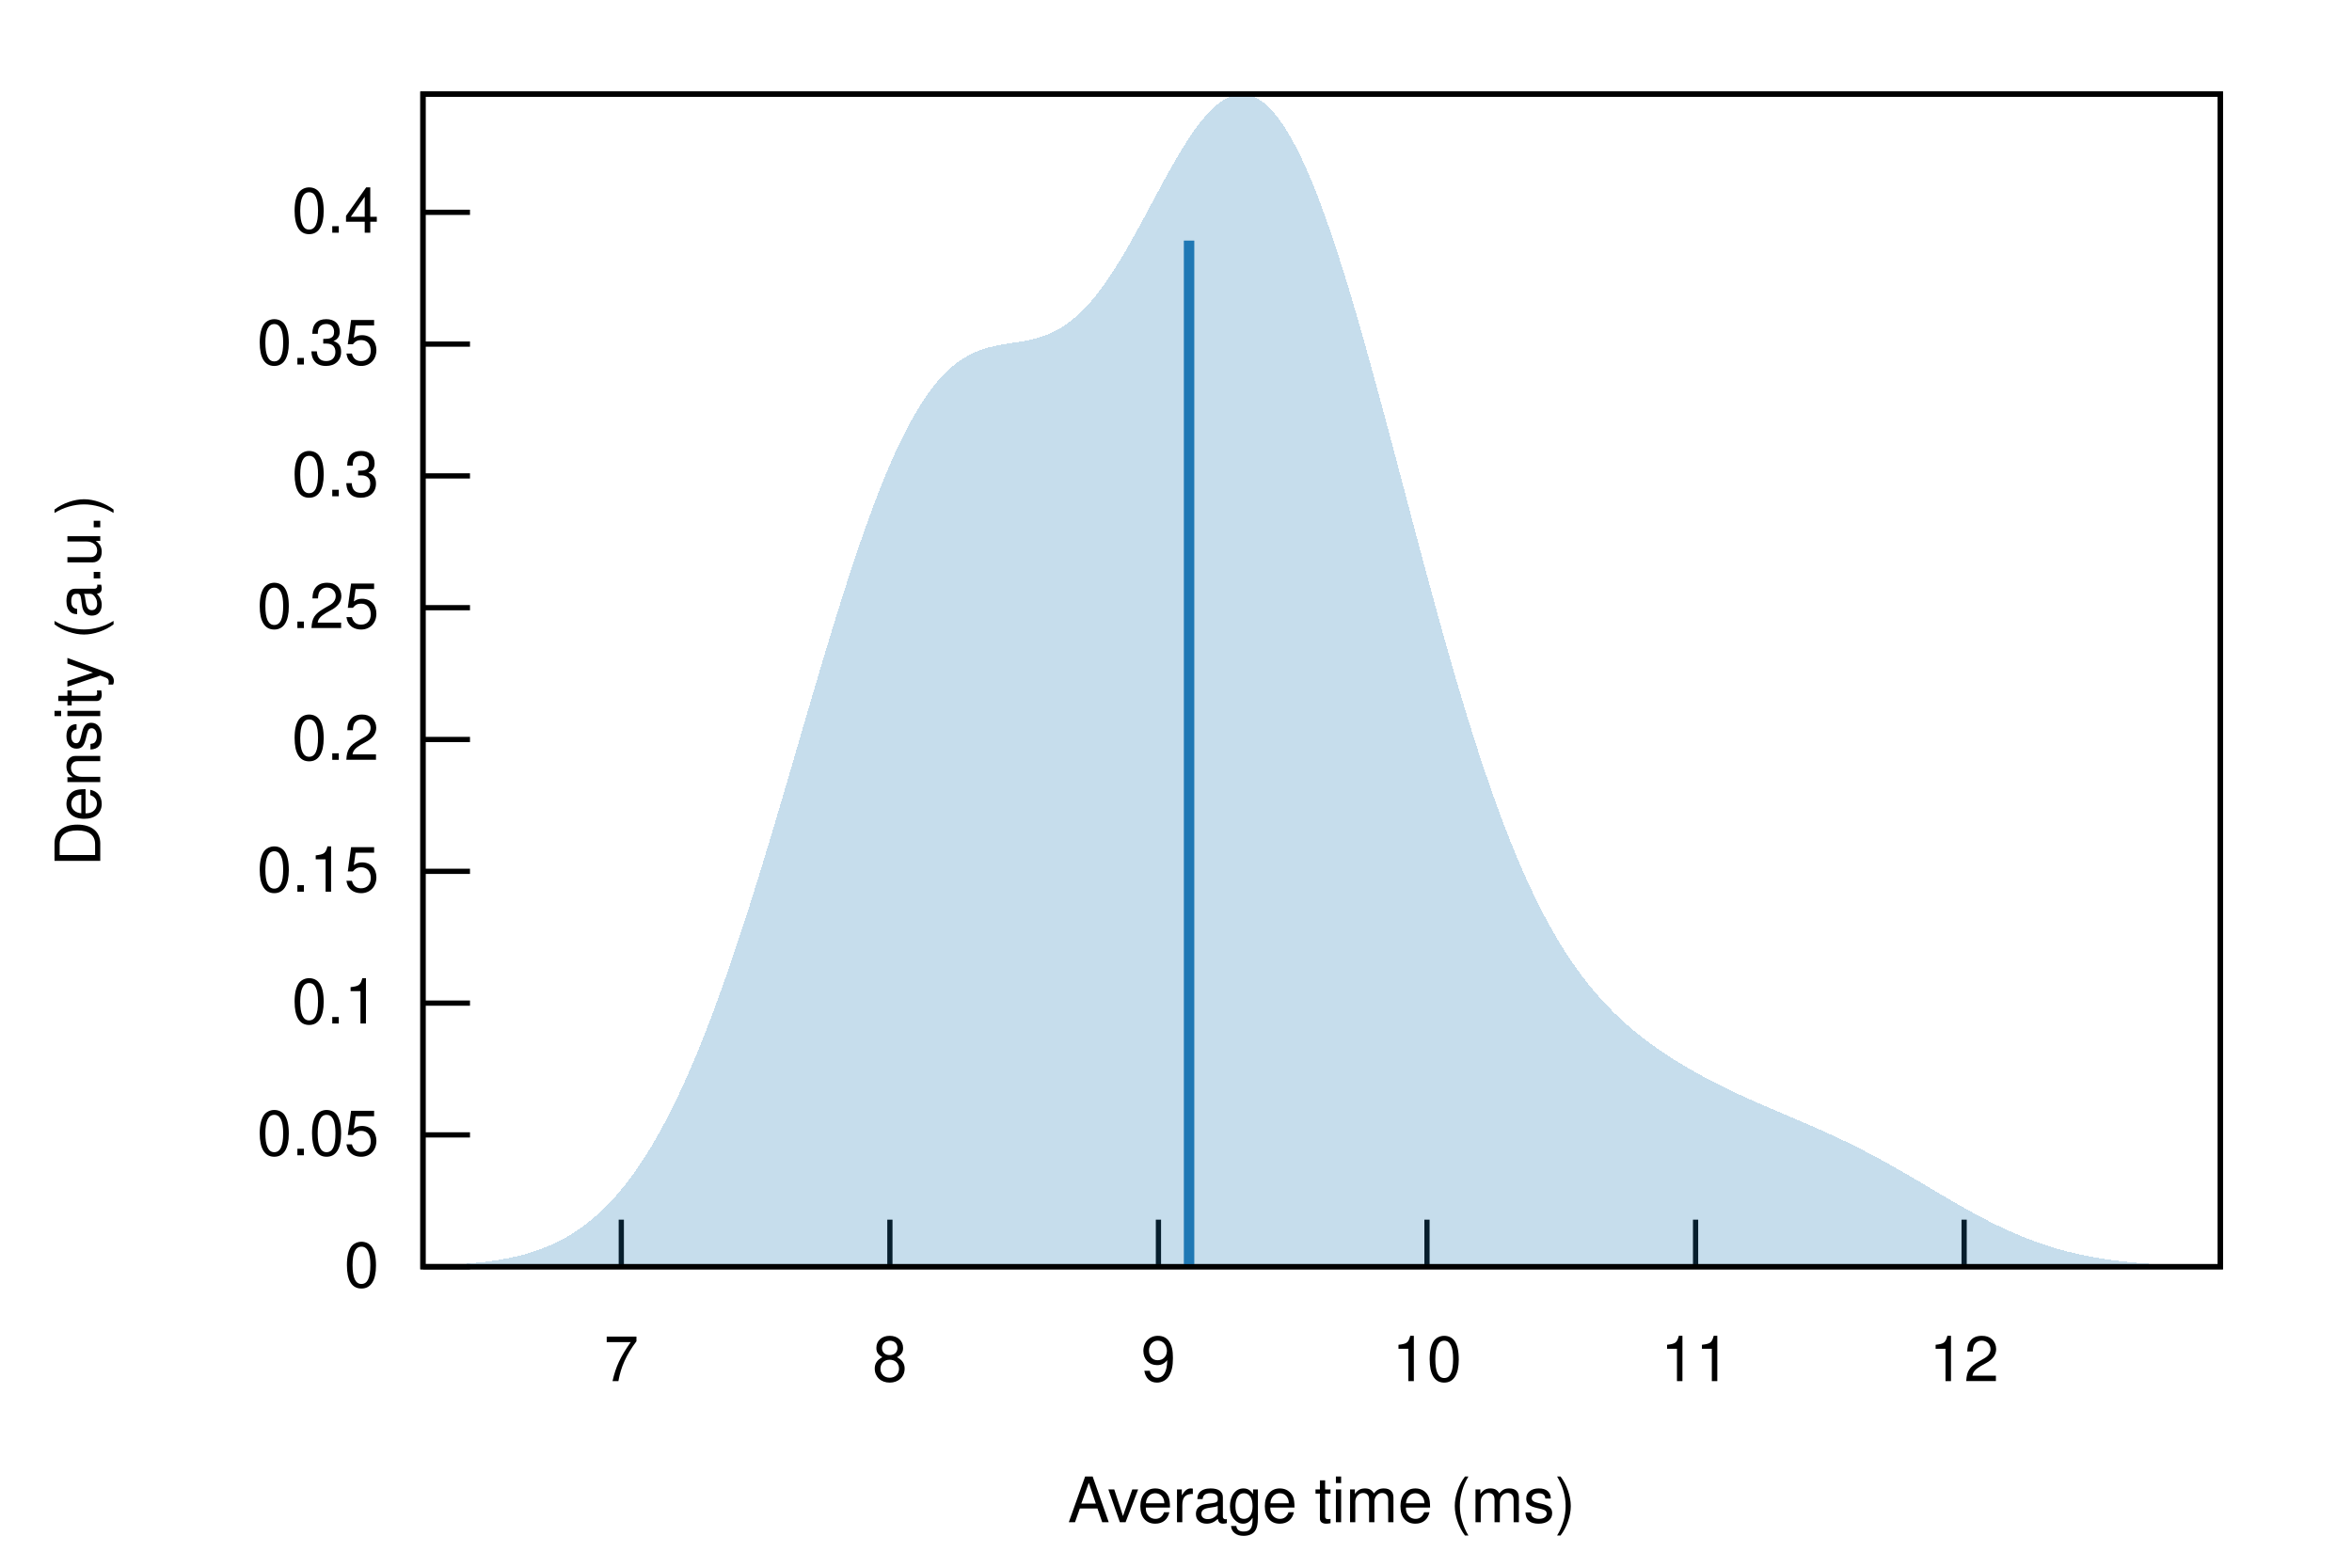
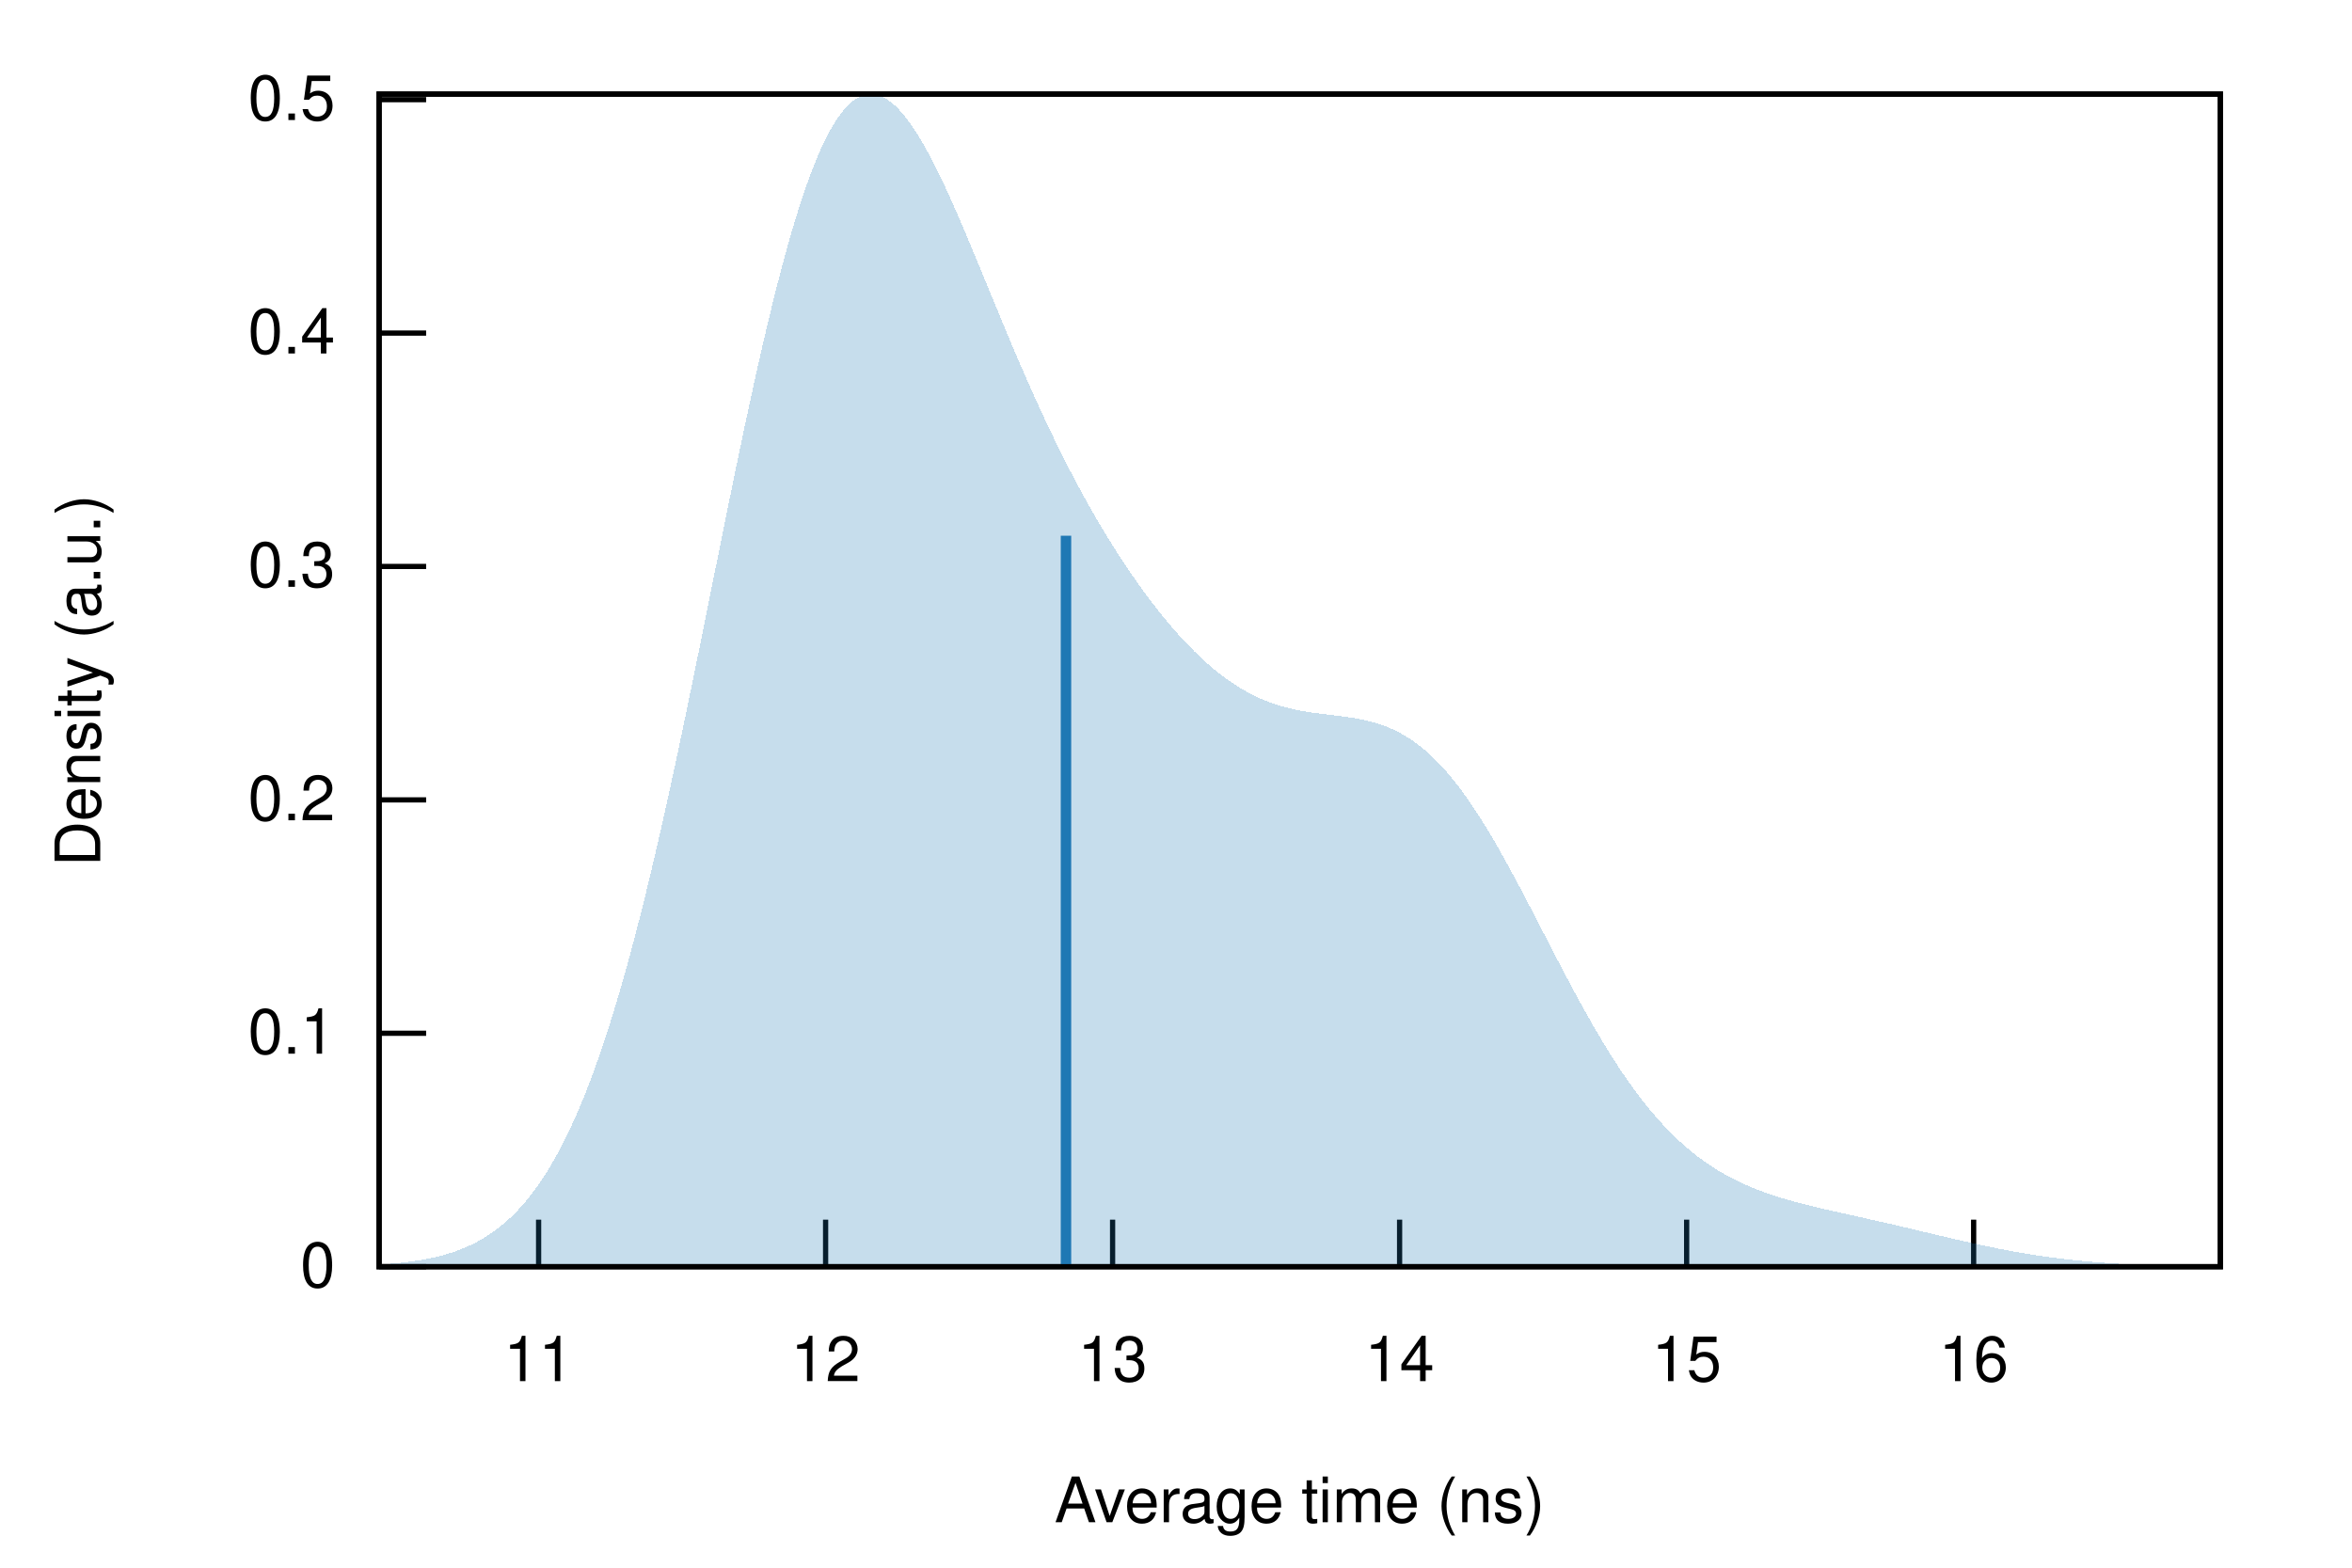
<svg xmlns="http://www.w3.org/2000/svg" xmlns:xlink="http://www.w3.org/1999/xlink" viewBox="0 0 450 300">
  <g id="gnuplot_canvas">
    <rect x="0" y="0" width="450" height="300" fill="none" />
    <defs>
      <circle id="gpDot" r="0.5" stroke-width="0.5" stroke="currentColor" />
      <path id="gpPt0" stroke-width="0.222" stroke="currentColor" d="M-1,0 h2 M0,-1 v2" />
      <path id="gpPt1" stroke-width="0.222" stroke="currentColor" d="M-1,-1 L1,1 M1,-1 L-1,1" />
      <path id="gpPt2" stroke-width="0.222" stroke="currentColor" d="M-1,0 L1,0 M0,-1 L0,1 M-1,-1 L1,1 M-1,1 L1,-1" />
      <rect id="gpPt3" stroke-width="0.222" stroke="currentColor" x="-1" y="-1" width="2" height="2" />
      <rect id="gpPt4" stroke-width="0.222" stroke="currentColor" fill="currentColor" x="-1" y="-1" width="2" height="2" />
      <circle id="gpPt5" stroke-width="0.222" stroke="currentColor" cx="0" cy="0" r="1" />
      <use xlink:href="#gpPt5" id="gpPt6" fill="currentColor" stroke="none" />
      <path id="gpPt7" stroke-width="0.222" stroke="currentColor" d="M0,-1.33 L-1.33,0.67 L1.33,0.67 z" />
      <use xlink:href="#gpPt7" id="gpPt8" fill="currentColor" stroke="none" />
      <use xlink:href="#gpPt7" id="gpPt9" stroke="currentColor" transform="rotate(180)" />
      <use xlink:href="#gpPt9" id="gpPt10" fill="currentColor" stroke="none" />
      <use xlink:href="#gpPt3" id="gpPt11" stroke="currentColor" transform="rotate(45)" />
      <use xlink:href="#gpPt11" id="gpPt12" fill="currentColor" stroke="none" />
      <path id="gpPt13" stroke-width="0.222" stroke="currentColor" d="M0,1.330 L1.265,0.411 L0.782,-1.067 L-0.782,-1.076 L-1.265,0.411 z" />
      <use xlink:href="#gpPt13" id="gpPt14" fill="currentColor" stroke="none" />
      <filter id="textbox" filterUnits="objectBoundingBox" x="0" y="0" height="1" width="1">
        <feFlood flood-color="white" flood-opacity="1" result="bgnd" />
        <feComposite in="SourceGraphic" in2="bgnd" operator="atop" />
      </filter>
      <filter id="greybox" filterUnits="objectBoundingBox" x="0" y="0" height="1" width="1">
        <feFlood flood-color="lightgrey" flood-opacity="1" result="grey" />
        <feComposite in="SourceGraphic" in2="grey" operator="atop" />
      </filter>
    </defs>
    <g fill="none" color="white" stroke="currentColor" stroke-width="1.00" stroke-linecap="butt" stroke-linejoin="miter">
</g>
    <g fill="none" color="black" stroke="currentColor" stroke-width="1.00" stroke-linecap="butt" stroke-linejoin="miter">
-       <path stroke="black" d="M80.92,242.40 L89.92,242.40  " />
-       <g transform="translate(72.53,246.30)" stroke="none" fill="black" font-family="Helvetica" font-size="12.00" text-anchor="end">
+       <path stroke="black" d="M72.53,242.40 L81.53,242.40  " />
+       <g transform="translate(64.14,246.30)" stroke="none" fill="black" font-family="Helvetica" font-size="12.00" text-anchor="end">
        <text>
          <tspan font-family="Helvetica"> 0</tspan>
        </text>
      </g>
    </g>
    <g fill="none" color="black" stroke="currentColor" stroke-width="1.00" stroke-linecap="butt" stroke-linejoin="miter">
-       <path stroke="black" d="M80.92,217.18 L89.92,217.18  " />
-       <g transform="translate(72.53,221.08)" stroke="none" fill="black" font-family="Helvetica" font-size="12.00" text-anchor="end">
-         <text>
-           <tspan font-family="Helvetica"> 0.05</tspan>
-         </text>
-       </g>
-     </g>
-     <g fill="none" color="black" stroke="currentColor" stroke-width="1.00" stroke-linecap="butt" stroke-linejoin="miter">
-       <path stroke="black" d="M80.92,191.96 L89.92,191.96  " />
-       <g transform="translate(72.53,195.86)" stroke="none" fill="black" font-family="Helvetica" font-size="12.00" text-anchor="end">
+       <path stroke="black" d="M72.53,197.73 L81.53,197.73  " />
+       <g transform="translate(64.14,201.63)" stroke="none" fill="black" font-family="Helvetica" font-size="12.00" text-anchor="end">
        <text>
          <tspan font-family="Helvetica"> 0.1</tspan>
        </text>
      </g>
    </g>
    <g fill="none" color="black" stroke="currentColor" stroke-width="1.00" stroke-linecap="butt" stroke-linejoin="miter">
-       <path stroke="black" d="M80.92,166.74 L89.92,166.74  " />
-       <g transform="translate(72.53,170.64)" stroke="none" fill="black" font-family="Helvetica" font-size="12.00" text-anchor="end">
-         <text>
-           <tspan font-family="Helvetica"> 0.15</tspan>
-         </text>
-       </g>
-     </g>
-     <g fill="none" color="black" stroke="currentColor" stroke-width="1.00" stroke-linecap="butt" stroke-linejoin="miter">
-       <path stroke="black" d="M80.92,141.51 L89.92,141.51  " />
-       <g transform="translate(72.53,145.41)" stroke="none" fill="black" font-family="Helvetica" font-size="12.00" text-anchor="end">
+       <path stroke="black" d="M72.53,153.07 L81.53,153.07  " />
+       <g transform="translate(64.14,156.97)" stroke="none" fill="black" font-family="Helvetica" font-size="12.00" text-anchor="end">
        <text>
          <tspan font-family="Helvetica"> 0.2</tspan>
        </text>
      </g>
    </g>
    <g fill="none" color="black" stroke="currentColor" stroke-width="1.00" stroke-linecap="butt" stroke-linejoin="miter">
-       <path stroke="black" d="M80.92,116.29 L89.92,116.29  " />
-       <g transform="translate(72.53,120.19)" stroke="none" fill="black" font-family="Helvetica" font-size="12.00" text-anchor="end">
-         <text>
-           <tspan font-family="Helvetica"> 0.25</tspan>
-         </text>
-       </g>
-     </g>
-     <g fill="none" color="black" stroke="currentColor" stroke-width="1.00" stroke-linecap="butt" stroke-linejoin="miter">
-       <path stroke="black" d="M80.92,91.07 L89.92,91.07  " />
-       <g transform="translate(72.53,94.97)" stroke="none" fill="black" font-family="Helvetica" font-size="12.00" text-anchor="end">
+       <path stroke="black" d="M72.53,108.40 L81.53,108.40  " />
+       <g transform="translate(64.14,112.30)" stroke="none" fill="black" font-family="Helvetica" font-size="12.00" text-anchor="end">
        <text>
          <tspan font-family="Helvetica"> 0.3</tspan>
        </text>
      </g>
    </g>
    <g fill="none" color="black" stroke="currentColor" stroke-width="1.00" stroke-linecap="butt" stroke-linejoin="miter">
-       <path stroke="black" d="M80.92,65.85 L89.92,65.85  " />
-       <g transform="translate(72.53,69.75)" stroke="none" fill="black" font-family="Helvetica" font-size="12.00" text-anchor="end">
-         <text>
-           <tspan font-family="Helvetica"> 0.35</tspan>
-         </text>
-       </g>
-     </g>
-     <g fill="none" color="black" stroke="currentColor" stroke-width="1.00" stroke-linecap="butt" stroke-linejoin="miter">
-       <path stroke="black" d="M80.92,40.63 L89.92,40.63  " />
-       <g transform="translate(72.53,44.53)" stroke="none" fill="black" font-family="Helvetica" font-size="12.00" text-anchor="end">
+       <path stroke="black" d="M72.53,63.74 L81.53,63.74  " />
+       <g transform="translate(64.14,67.64)" stroke="none" fill="black" font-family="Helvetica" font-size="12.00" text-anchor="end">
        <text>
          <tspan font-family="Helvetica"> 0.4</tspan>
        </text>
      </g>
    </g>
    <g fill="none" color="black" stroke="currentColor" stroke-width="1.00" stroke-linecap="butt" stroke-linejoin="miter">
-       <path stroke="black" d="M118.87,242.40 L118.87,233.40  " />
-       <g transform="translate(118.87,264.30)" stroke="none" fill="black" font-family="Helvetica" font-size="12.00" text-anchor="middle">
+       <path stroke="black" d="M72.53,19.07 L81.53,19.07  " />
+       <g transform="translate(64.14,22.97)" stroke="none" fill="black" font-family="Helvetica" font-size="12.00" text-anchor="end">
        <text>
-           <tspan font-family="Helvetica"> 7</tspan>
+           <tspan font-family="Helvetica"> 0.5</tspan>
        </text>
      </g>
    </g>
    <g fill="none" color="black" stroke="currentColor" stroke-width="1.00" stroke-linecap="butt" stroke-linejoin="miter">
-       <path stroke="black" d="M170.26,242.40 L170.26,233.40  " />
-       <g transform="translate(170.26,264.30)" stroke="none" fill="black" font-family="Helvetica" font-size="12.00" text-anchor="middle">
-         <text>
-           <tspan font-family="Helvetica"> 8</tspan>
-         </text>
-       </g>
-     </g>
-     <g fill="none" color="black" stroke="currentColor" stroke-width="1.00" stroke-linecap="butt" stroke-linejoin="miter">
-       <path stroke="black" d="M221.64,242.40 L221.64,233.40  " />
-       <g transform="translate(221.64,264.30)" stroke="none" fill="black" font-family="Helvetica" font-size="12.00" text-anchor="middle">
-         <text>
-           <tspan font-family="Helvetica"> 9</tspan>
-         </text>
-       </g>
-     </g>
-     <g fill="none" color="black" stroke="currentColor" stroke-width="1.00" stroke-linecap="butt" stroke-linejoin="miter">
-       <path stroke="black" d="M273.02,242.40 L273.02,233.40  " />
-       <g transform="translate(273.02,264.30)" stroke="none" fill="black" font-family="Helvetica" font-size="12.00" text-anchor="middle">
-         <text>
-           <tspan font-family="Helvetica"> 10</tspan>
-         </text>
-       </g>
-     </g>
-     <g fill="none" color="black" stroke="currentColor" stroke-width="1.00" stroke-linecap="butt" stroke-linejoin="miter">
-       <path stroke="black" d="M324.41,242.40 L324.41,233.40  " />
-       <g transform="translate(324.41,264.30)" stroke="none" fill="black" font-family="Helvetica" font-size="12.00" text-anchor="middle">
+       <path stroke="black" d="M103.05,242.40 L103.05,233.40  " />
+       <g transform="translate(103.05,264.30)" stroke="none" fill="black" font-family="Helvetica" font-size="12.00" text-anchor="middle">
        <text>
          <tspan font-family="Helvetica"> 11</tspan>
        </text>
      </g>
    </g>
    <g fill="none" color="black" stroke="currentColor" stroke-width="1.00" stroke-linecap="butt" stroke-linejoin="miter">
-       <path stroke="black" d="M375.79,242.40 L375.79,233.40  " />
-       <g transform="translate(375.79,264.30)" stroke="none" fill="black" font-family="Helvetica" font-size="12.00" text-anchor="middle">
+       <path stroke="black" d="M157.96,242.40 L157.96,233.40  " />
+       <g transform="translate(157.96,264.30)" stroke="none" fill="black" font-family="Helvetica" font-size="12.00" text-anchor="middle">
        <text>
          <tspan font-family="Helvetica"> 12</tspan>
        </text>
      </g>
    </g>
    <g fill="none" color="black" stroke="currentColor" stroke-width="1.00" stroke-linecap="butt" stroke-linejoin="miter">
+       <path stroke="black" d="M212.87,242.40 L212.87,233.40  " />
+       <g transform="translate(212.87,264.30)" stroke="none" fill="black" font-family="Helvetica" font-size="12.00" text-anchor="middle">
+         <text>
+           <tspan font-family="Helvetica"> 13</tspan>
+         </text>
+       </g>
+     </g>
+     <g fill="none" color="black" stroke="currentColor" stroke-width="1.00" stroke-linecap="butt" stroke-linejoin="miter">
+       <path stroke="black" d="M267.78,242.40 L267.78,233.40  " />
+       <g transform="translate(267.78,264.30)" stroke="none" fill="black" font-family="Helvetica" font-size="12.00" text-anchor="middle">
+         <text>
+           <tspan font-family="Helvetica"> 14</tspan>
+         </text>
+       </g>
+     </g>
+     <g fill="none" color="black" stroke="currentColor" stroke-width="1.00" stroke-linecap="butt" stroke-linejoin="miter">
+       <path stroke="black" d="M322.70,242.40 L322.70,233.40  " />
+       <g transform="translate(322.70,264.30)" stroke="none" fill="black" font-family="Helvetica" font-size="12.00" text-anchor="middle">
+         <text>
+           <tspan font-family="Helvetica"> 15</tspan>
+         </text>
+       </g>
+     </g>
+     <g fill="none" color="black" stroke="currentColor" stroke-width="1.00" stroke-linecap="butt" stroke-linejoin="miter">
+       <path stroke="black" d="M377.61,242.40 L377.61,233.40  " />
+       <g transform="translate(377.61,264.30)" stroke="none" fill="black" font-family="Helvetica" font-size="12.00" text-anchor="middle">
+         <text>
+           <tspan font-family="Helvetica"> 16</tspan>
+         </text>
+       </g>
+     </g>
+     <g fill="none" color="black" stroke="currentColor" stroke-width="1.00" stroke-linecap="butt" stroke-linejoin="miter">
</g>
    <g fill="none" color="black" stroke="currentColor" stroke-width="1.00" stroke-linecap="butt" stroke-linejoin="miter">
-       <path stroke="black" d="M80.92,18.01 L80.92,242.40 L424.82,242.40 L424.82,18.01 L80.92,18.01 Z  " />
+       <path stroke="black" d="M72.53,18.01 L72.53,242.40 L424.82,242.40 L424.82,18.01 L72.53,18.01 Z  " />
    </g>
    <g fill="none" color="black" stroke="currentColor" stroke-width="1.00" stroke-linecap="butt" stroke-linejoin="miter">
      <g transform="translate(19.18,130.21) rotate(270)" stroke="none" fill="black" font-family="Helvetica" font-size="12.00" text-anchor="middle">
        <text>
          <tspan font-family="Helvetica">Density (a.u.)</tspan>
        </text>
      </g>
    </g>
    <g fill="none" color="black" stroke="currentColor" stroke-width="1.00" stroke-linecap="butt" stroke-linejoin="miter">
-       <g transform="translate(252.87,291.30)" stroke="none" fill="black" font-family="Helvetica" font-size="12.00" text-anchor="middle">
+       <g transform="translate(248.67,291.30)" stroke="none" fill="black" font-family="Helvetica" font-size="12.00" text-anchor="middle">
        <text>
-           <tspan font-family="Helvetica">Average time (ms)</tspan>
+           <tspan font-family="Helvetica">Average time (ns)</tspan>
        </text>
      </g>
    </g>
    <g fill="none" color="black" stroke="currentColor" stroke-width="1.00" stroke-linecap="butt" stroke-linejoin="miter">
</g>
    <g id="gnuplot_plot_1">
      <g fill="none" color="black" stroke="currentColor" stroke-width="1.00" stroke-linecap="butt" stroke-linejoin="miter">
        <g stroke="none" shape-rendering="crispEdges">
-           <polygon fill="rgb( 31, 120, 180)" fill-opacity="0.25" points="80.92,242.23 81.61,242.21 82.30,242.19 82.99,242.17 83.68,242.14 84.37,242.12 85.06,242.08 85.74,242.05 86.43,242.01 87.12,241.97 87.81,241.93 88.50,241.88 89.19,241.83 89.88,241.77 90.57,241.71 91.26,241.64 91.95,241.57 92.64,241.49 93.33,241.40 94.01,241.31 94.70,241.21 95.39,241.10 96.08,240.98 96.77,240.86 97.46,240.72 98.15,240.57 98.84,240.42 99.53,240.25 100.22,240.07 100.91,239.87 101.60,239.67 102.28,239.44 102.97,239.21 103.66,238.95 104.35,238.68 105.04,238.40 105.73,238.09 106.42,237.77 107.11,237.42 107.80,237.06 108.49,236.67 109.18,236.26 109.87,235.83 110.55,235.38 111.24,234.89 111.93,234.39 112.62,233.85 113.31,233.29 114.00,232.70 114.69,232.08 115.38,231.43 116.07,230.75 116.76,230.03 117.45,229.29 118.14,228.51 118.82,227.69 119.51,226.84 120.20,225.95 120.89,225.03 121.58,224.07 122.27,223.07 122.96,222.04 123.65,220.96 124.34,219.85 125.03,218.70 125.72,217.50 126.41,216.27 127.09,214.99 127.78,213.68 128.47,212.32 129.16,210.92 129.85,209.48 130.54,208.00 131.23,206.48 131.92,204.92 132.61,203.31 133.30,201.67 133.99,199.98 134.68,198.26 135.37,196.50 136.05,194.70 136.74,192.86 137.43,190.98 138.12,189.07 138.81,187.12 139.50,185.14 140.19,183.13 140.88,181.08 141.57,179.00 142.26,176.89 142.95,174.76 143.64,172.59 144.32,170.41 145.01,168.19 145.70,165.96 146.39,163.70 147.08,161.43 147.77,159.14 148.46,156.83 149.15,154.51 149.84,152.18 150.53,149.84 151.22,147.49 151.91,145.13 152.59,142.78 153.28,140.42 153.97,138.07 154.66,135.72 155.35,133.38 156.04,131.04 156.73,128.72 157.42,126.41 158.11,124.12 158.80,121.85 159.49,119.59 160.18,117.36 160.86,115.16 161.55,112.99 162.24,110.85 162.93,108.74 163.62,106.66 164.31,104.63 165.00,102.63 165.69,100.68 166.38,98.77 167.07,96.90 167.76,95.09 168.45,93.32 169.13,91.61 169.82,89.95 170.51,88.35 171.20,86.80 171.89,85.31 172.58,83.88 173.27,82.50 173.96,81.19 174.65,79.94 175.34,78.74 176.03,77.61 176.72,76.54 177.40,75.53 178.09,74.58 178.78,73.69 179.47,72.86 180.16,72.09 180.85,71.38 181.54,70.71 182.23,70.11 182.92,69.55 183.61,69.05 184.30,68.59 184.99,68.18 185.68,67.81 186.36,67.48 187.05,67.19 187.74,66.93 188.43,66.70 189.12,66.50 189.81,66.33 190.50,66.17 191.19,66.04 191.88,65.91 192.57,65.80 193.26,65.69 193.95,65.58 194.63,65.47 195.32,65.36 196.01,65.24 196.70,65.10 197.39,64.95 198.08,64.78 198.77,64.59 199.46,64.37 200.15,64.12 200.84,63.83 201.53,63.52 202.22,63.17 202.90,62.77 203.59,62.34 204.28,61.86 204.97,61.34 205.66,60.77 206.35,60.16 207.04,59.50 207.73,58.79 208.42,58.04 209.11,57.23 209.80,56.38 210.49,55.49 211.17,54.55 211.86,53.57 212.55,52.54 213.24,51.48 213.93,50.38 214.62,49.24 215.31,48.08 216.00,46.88 216.69,45.66 217.38,44.42 218.07,43.17 218.76,41.89 219.44,40.61 220.13,39.33 220.82,38.04 221.51,36.75 222.20,35.48 222.89,34.21 223.58,32.96 224.27,31.74 224.96,30.54 225.65,29.37 226.34,28.23 227.03,27.14 227.71,26.08 228.40,25.08 229.09,24.13 229.78,23.23 230.47,22.40 231.16,21.62 231.85,20.92 232.54,20.28 233.23,19.72 233.92,19.23 234.61,18.82 235.30,18.49 235.99,18.25 236.67,18.08 237.36,18.01 238.05,18.02 238.74,18.12 239.43,18.32 240.12,18.60 240.81,18.97 241.50,19.44 242.19,19.99 242.88,20.64 243.57,21.38 244.26,22.20 244.94,23.12 245.63,24.12 246.32,25.21 247.01,26.39 247.70,27.65 248.39,28.99 249.08,30.42 249.77,31.92 250.46,33.50 251.15,35.15 251.84,36.87 252.53,38.67 253.21,40.53 253.90,42.45 254.59,44.44 255.28,46.48 255.97,48.58 256.66,50.74 257.35,52.94 258.04,55.19 258.73,57.49 259.42,59.83 260.11,62.21 260.80,64.62 261.48,67.06 262.17,69.54 262.86,72.04 263.55,74.57 264.24,77.11 264.93,79.67 265.62,82.25 266.31,84.84 267.00,87.44 267.69,90.05 268.38,92.65 269.07,95.26 269.75,97.87 270.44,100.47 271.13,103.07 271.82,105.65 272.51,108.22 273.20,110.78 273.89,113.32 274.58,115.84 275.27,118.34 275.96,120.81 276.65,123.26 277.34,125.68 278.03,128.07 278.71,130.43 279.40,132.76 280.09,135.05 280.78,137.31 281.47,139.53 282.16,141.71 282.85,143.85 283.54,145.94 284.23,148.00 284.92,150.01 285.61,151.98 286.30,153.91 286.98,155.79 287.67,157.63 288.36,159.42 289.05,161.16 289.74,162.86 290.43,164.52 291.12,166.12 291.81,167.69 292.50,169.20 293.19,170.67 293.88,172.10 294.57,173.49 295.25,174.83 295.94,176.13 296.63,177.38 297.32,178.60 298.01,179.78 298.70,180.92 299.39,182.01 300.08,183.08 300.77,184.10 301.46,185.09 302.15,186.05 302.84,186.98 303.52,187.87 304.21,188.73 304.90,189.57 305.59,190.37 306.28,191.15 306.97,191.90 307.66,192.63 308.35,193.33 309.04,194.02 309.73,194.68 310.42,195.32 311.11,195.94 311.79,196.54 312.48,197.12 313.17,197.69 313.86,198.24 314.55,198.78 315.24,199.30 315.93,199.81 316.62,200.31 317.31,200.79 318.00,201.26 318.69,201.72 319.38,202.17 320.06,202.62 320.75,203.05 321.44,203.47 322.13,203.89 322.82,204.29 323.51,204.69 324.20,205.08 324.89,205.47 325.58,205.84 326.27,206.22 326.96,206.58 327.65,206.94 328.34,207.29 329.02,207.64 329.71,207.98 330.40,208.32 331.09,208.65 331.78,208.98 332.47,209.31 333.16,209.63 333.85,209.94 334.54,210.26 335.23,210.57 335.92,210.87 336.61,211.18 337.29,211.48 337.98,211.78 338.67,212.08 339.36,212.37 340.05,212.67 340.74,212.96 341.43,213.25 342.12,213.55 342.81,213.84 343.50,214.14 344.19,214.43 344.88,214.73 345.56,215.02 346.25,215.32 346.94,215.62 347.63,215.93 348.32,216.23 349.01,216.54 349.70,216.85 350.39,217.17 351.08,217.49 351.77,217.81 352.46,218.13 353.15,218.46 353.83,218.80 354.52,219.14 355.21,219.48 355.90,219.83 356.59,220.18 357.28,220.54 357.97,220.90 358.66,221.27 359.35,221.64 360.04,222.01 360.73,222.39 361.42,222.78 362.10,223.16 362.79,223.55 363.48,223.95 364.17,224.34 364.86,224.74 365.55,225.14 366.24,225.55 366.93,225.95 367.62,226.36 368.31,226.77 369.00,227.18 369.69,227.58 370.37,227.99 371.06,228.40 371.75,228.80 372.44,229.21 373.13,229.61 373.82,230.01 374.51,230.41 375.20,230.80 375.89,231.19 376.58,231.57 377.27,231.96 377.96,232.33 378.65,232.70 379.33,233.07 380.02,233.43 380.71,233.78 381.40,234.13 382.09,234.47 382.78,234.80 383.47,235.12 384.16,235.44 384.85,235.75 385.54,236.05 386.23,236.34 386.92,236.63 387.60,236.91 388.29,237.17 388.98,237.43 389.67,237.69 390.36,237.93 391.05,238.16 391.74,238.39 392.43,238.61 393.12,238.82 393.81,239.02 394.50,239.21 395.19,239.40 395.87,239.57 396.56,239.74 397.25,239.90 397.94,240.06 398.63,240.20 399.32,240.34 400.01,240.48 400.70,240.60 401.39,240.72 402.08,240.83 402.77,240.94 403.46,241.04 404.14,241.14 404.83,241.23 405.52,241.31 406.21,241.39 406.90,241.47 407.59,241.54 408.28,241.60 408.97,241.66 409.66,241.72 410.35,241.77 411.04,241.82 411.73,241.87 412.41,241.91 413.10,241.95 413.79,241.99 414.48,242.03 415.17,242.06 415.86,242.09 416.55,242.11 417.24,242.14 417.93,242.16 418.62,242.18 419.31,242.20 420.00,242.22 420.68,242.24 421.37,242.25 422.06,242.27 422.75,242.28 423.44,242.29 424.13,242.30 424.82,242.31 424.82,242.40 424.13,242.40 423.44,242.40 422.75,242.40 422.06,242.40 421.37,242.40 420.68,242.40 420.00,242.40 419.31,242.40 418.62,242.40 417.93,242.40 417.24,242.40 416.55,242.40 415.86,242.40 415.17,242.40 414.48,242.40 413.79,242.40 413.10,242.40 412.41,242.40 411.73,242.40 411.04,242.40 410.35,242.40 409.66,242.40 408.97,242.40 408.28,242.40 407.59,242.40 406.90,242.40 406.21,242.40 405.52,242.40 404.83,242.40 404.14,242.40 403.46,242.40 402.77,242.40 402.08,242.40 401.39,242.40 400.70,242.40 400.01,242.40 399.32,242.40 398.63,242.40 397.94,242.40 397.25,242.40 396.56,242.40 395.87,242.40 395.19,242.40 394.50,242.40 393.81,242.40 393.12,242.40 392.43,242.40 391.74,242.40 391.05,242.40 390.36,242.40 389.67,242.40 388.98,242.40 388.29,242.40 387.60,242.40 386.92,242.40 386.23,242.40 385.54,242.40 384.85,242.40 384.16,242.40 383.47,242.40 382.78,242.40 382.09,242.40 381.40,242.40 380.71,242.40 380.02,242.40 379.33,242.40 378.65,242.40 377.96,242.40 377.27,242.40 376.58,242.40 375.89,242.40 375.20,242.40 374.51,242.40 373.82,242.40 373.13,242.40 372.44,242.40 371.75,242.40 371.06,242.40 370.37,242.40 369.69,242.40 369.00,242.40 368.31,242.40 367.62,242.40 366.93,242.40 366.24,242.40 365.55,242.40 364.86,242.40 364.17,242.40 363.48,242.40 362.79,242.40 362.10,242.40 361.42,242.40 360.73,242.40 360.04,242.40 359.35,242.40 358.66,242.40 357.97,242.40 357.28,242.40 356.59,242.40 355.90,242.40 355.21,242.40 354.52,242.40 353.83,242.40 353.15,242.40 352.46,242.40 351.77,242.40 351.08,242.40 350.39,242.40 349.70,242.40 349.01,242.40 348.32,242.40 347.63,242.40 346.94,242.40 346.25,242.40 345.56,242.40 344.88,242.40 344.19,242.40 343.50,242.40 342.81,242.40 342.12,242.40 341.43,242.40 340.74,242.40 340.05,242.40 339.36,242.40 338.67,242.40 337.98,242.40 337.29,242.40 336.61,242.40 335.92,242.40 335.23,242.40 334.54,242.40 333.85,242.40 333.16,242.40 332.47,242.40 331.78,242.40 331.09,242.40 330.40,242.40 329.71,242.40 329.02,242.40 328.34,242.40 327.65,242.40 326.96,242.40 326.27,242.40 325.58,242.40 324.89,242.40 324.20,242.40 323.51,242.40 322.82,242.40 322.13,242.40 321.44,242.40 320.75,242.40 320.06,242.40 319.38,242.40 318.69,242.40 318.00,242.40 317.31,242.40 316.62,242.40 315.93,242.40 315.24,242.40 314.55,242.40 313.86,242.40 313.17,242.40 312.48,242.40 311.79,242.40 311.11,242.40 310.42,242.40 309.73,242.40 309.04,242.40 308.35,242.40 307.66,242.40 306.97,242.40 306.28,242.40 305.59,242.40 304.90,242.40 304.21,242.40 303.52,242.40 302.84,242.40 302.15,242.40 301.46,242.40 300.77,242.40 300.08,242.40 299.39,242.40 298.70,242.40 298.01,242.40 297.32,242.40 296.63,242.40 295.94,242.40 295.25,242.40 294.57,242.40 293.88,242.40 293.19,242.40 292.50,242.40 291.81,242.40 291.12,242.40 290.43,242.40 289.74,242.40 289.05,242.40 288.36,242.40 287.67,242.40 286.98,242.40 286.30,242.40 285.61,242.40 284.92,242.40 284.23,242.40 283.54,242.40 282.85,242.40 282.16,242.40 281.47,242.40 280.78,242.40 280.09,242.40 279.40,242.40 278.71,242.40 278.03,242.40 277.34,242.40 276.65,242.40 275.96,242.40 275.27,242.40 274.58,242.40 273.89,242.40 273.20,242.40 272.51,242.40 271.82,242.40 271.13,242.40 270.44,242.40 269.75,242.40 269.07,242.40 268.38,242.40 267.69,242.40 267.00,242.40 266.31,242.40 265.62,242.40 264.93,242.40 264.24,242.40 263.55,242.40 262.86,242.40 262.17,242.40 261.48,242.40 260.80,242.40 260.11,242.40 259.42,242.40 258.73,242.40 258.04,242.40 257.35,242.40 256.66,242.40 255.97,242.40 255.28,242.40 254.59,242.40 253.90,242.40 253.21,242.40 252.53,242.40 251.84,242.40 251.15,242.40 250.46,242.40 249.77,242.40 249.08,242.40 248.39,242.40 247.70,242.40 247.01,242.40 246.32,242.40 245.63,242.40 244.94,242.40 244.26,242.40 243.57,242.40 242.88,242.40 242.19,242.40 241.50,242.40 240.81,242.40 240.12,242.40 239.43,242.40 238.74,242.40 238.05,242.40 237.36,242.40 236.67,242.40 235.99,242.40 235.30,242.40 234.61,242.40 233.92,242.40 233.23,242.40 232.54,242.40 231.85,242.40 231.16,242.40 230.47,242.40 229.78,242.40 229.09,242.40 228.40,242.40 227.71,242.40 227.03,242.40 226.34,242.40 225.65,242.40 224.96,242.40 224.27,242.40 223.58,242.40 222.89,242.40 222.20,242.40 221.51,242.40 220.82,242.40 220.13,242.40 219.44,242.40 218.76,242.40 218.07,242.40 217.38,242.40 216.69,242.40 216.00,242.40 215.31,242.40 214.62,242.40 213.93,242.40 213.24,242.40 212.55,242.40 211.86,242.40 211.17,242.40 210.49,242.40 209.80,242.40 209.11,242.40 208.42,242.40 207.73,242.40 207.04,242.40 206.35,242.40 205.66,242.40 204.97,242.40 204.28,242.40 203.59,242.40 202.90,242.40 202.22,242.40 201.53,242.40 200.84,242.40 200.15,242.40 199.46,242.40 198.77,242.40 198.08,242.40 197.39,242.40 196.70,242.40 196.01,242.40 195.32,242.40 194.63,242.40 193.95,242.40 193.26,242.40 192.57,242.40 191.88,242.40 191.19,242.40 190.50,242.40 189.81,242.40 189.12,242.40 188.43,242.40 187.74,242.40 187.05,242.40 186.36,242.40 185.68,242.40 184.99,242.40 184.30,242.40 183.61,242.40 182.92,242.40 182.23,242.40 181.54,242.40 180.85,242.40 180.16,242.40 179.47,242.40 178.78,242.40 178.09,242.40 177.40,242.40 176.72,242.40 176.03,242.40 175.34,242.40 174.65,242.40 173.96,242.40 173.27,242.40 172.58,242.40 171.89,242.40 171.20,242.40 170.51,242.40 169.82,242.40 169.13,242.40 168.45,242.40 167.76,242.40 167.07,242.40 166.38,242.40 165.69,242.40 165.00,242.40 164.31,242.40 163.62,242.40 162.93,242.40 162.24,242.40 161.55,242.40 160.86,242.40 160.18,242.40 159.49,242.40 158.80,242.40 158.11,242.40 157.42,242.40 156.73,242.40 156.04,242.40 155.35,242.40 154.66,242.40 153.97,242.40 153.28,242.40 152.59,242.40 151.91,242.40 151.22,242.40 150.53,242.40 149.84,242.40 149.15,242.40 148.46,242.40 147.77,242.40 147.08,242.40 146.39,242.40 145.70,242.40 145.01,242.40 144.32,242.40 143.64,242.40 142.95,242.40 142.26,242.40 141.57,242.40 140.88,242.40 140.19,242.40 139.50,242.40 138.81,242.40 138.12,242.40 137.43,242.40 136.74,242.40 136.05,242.40 135.37,242.40 134.68,242.40 133.99,242.40 133.30,242.40 132.61,242.40 131.92,242.40 131.23,242.40 130.54,242.40 129.85,242.40 129.16,242.40 128.47,242.40 127.78,242.40 127.09,242.40 126.41,242.40 125.72,242.40 125.03,242.40 124.34,242.40 123.65,242.40 122.96,242.40 122.27,242.40 121.58,242.40 120.89,242.40 120.20,242.40 119.51,242.40 118.82,242.40 118.14,242.40 117.45,242.40 116.76,242.40 116.07,242.40 115.38,242.40 114.69,242.40 114.00,242.40 113.31,242.40 112.62,242.40 111.93,242.40 111.24,242.40 110.55,242.40 109.87,242.40 109.18,242.40 108.49,242.40 107.80,242.40 107.11,242.40 106.42,242.40 105.73,242.40 105.04,242.40 104.35,242.40 103.66,242.40 102.97,242.40 102.28,242.40 101.60,242.40 100.91,242.40 100.22,242.40 99.53,242.40 98.84,242.40 98.15,242.40 97.46,242.40 96.77,242.40 96.08,242.40 95.39,242.40 94.70,242.40 94.01,242.40 93.33,242.40 92.64,242.40 91.95,242.40 91.26,242.40 90.57,242.40 89.88,242.40 89.19,242.40 88.50,242.40 87.81,242.40 87.12,242.40 86.43,242.40 85.74,242.40 85.06,242.40 84.37,242.40 83.68,242.40 82.99,242.40 82.30,242.40 81.61,242.40 80.92,242.40 " />
+           <polygon fill="rgb( 31, 120, 180)" fill-opacity="0.25" points="72.53,241.98 73.24,241.94 73.94,241.89 74.65,241.83 75.35,241.77 76.06,241.71 76.77,241.63 77.47,241.55 78.18,241.47 78.88,241.37 79.59,241.27 80.30,241.16 81.00,241.04 81.71,240.91 82.41,240.76 83.12,240.61 83.83,240.44 84.53,240.26 85.24,240.06 85.94,239.85 86.65,239.62 87.36,239.38 88.06,239.11 88.77,238.83 89.47,238.52 90.18,238.19 90.89,237.84 91.59,237.47 92.30,237.07 93.00,236.64 93.71,236.18 94.42,235.69 95.12,235.17 95.83,234.61 96.53,234.02 97.24,233.40 97.95,232.73 98.65,232.03 99.36,231.29 100.06,230.50 100.77,229.67 101.48,228.79 102.18,227.86 102.89,226.89 103.59,225.86 104.30,224.78 105.01,223.65 105.71,222.46 106.42,221.22 107.12,219.91 107.83,218.55 108.54,217.13 109.24,215.64 109.95,214.09 110.65,212.47 111.36,210.79 112.07,209.04 112.77,207.23 113.48,205.35 114.18,203.39 114.89,201.37 115.60,199.28 116.30,197.12 117.01,194.89 117.71,192.59 118.42,190.23 119.13,187.79 119.83,185.28 120.54,182.71 121.24,180.07 121.95,177.37 122.66,174.60 123.36,171.77 124.07,168.88 124.77,165.92 125.48,162.92 126.19,159.85 126.89,156.74 127.60,153.57 128.30,150.36 129.01,147.10 129.72,143.80 130.42,140.47 131.13,137.10 131.83,133.70 132.54,130.27 133.25,126.82 133.95,123.35 134.66,119.86 135.36,116.37 136.07,112.87 136.78,109.36 137.48,105.87 138.19,102.37 138.89,98.90 139.60,95.43 140.31,92.00 141.01,88.58 141.72,85.20 142.42,81.86 143.13,78.56 143.84,75.31 144.54,72.10 145.25,68.96 145.95,65.87 146.66,62.85 147.37,59.90 148.07,57.03 148.78,54.23 149.48,51.51 150.19,48.89 150.90,46.35 151.60,43.90 152.31,41.56 153.01,39.31 153.72,37.17 154.43,35.13 155.13,33.20 155.84,31.38 156.54,29.68 157.25,28.08 157.96,26.60 158.66,25.24 159.37,24.00 160.07,22.88 160.78,21.87 161.48,20.98 162.19,20.21 162.90,19.55 163.60,19.02 164.31,18.60 165.01,18.29 165.72,18.09 166.43,18.01 167.13,18.04 167.84,18.17 168.54,18.40 169.25,18.74 169.96,19.18 170.66,19.71 171.37,20.33 172.07,21.04 172.78,21.84 173.49,22.72 174.19,23.68 174.90,24.71 175.60,25.81 176.31,26.98 177.02,28.21 177.72,29.50 178.43,30.84 179.13,32.24 179.84,33.68 180.55,35.16 181.25,36.68 181.96,38.24 182.66,39.83 183.37,41.44 184.08,43.08 184.78,44.74 185.49,46.42 186.19,48.11 186.90,49.81 187.61,51.52 188.31,53.24 189.02,54.95 189.72,56.67 190.43,58.38 191.14,60.09 191.84,61.79 192.55,63.49 193.25,65.17 193.96,66.84 194.67,68.49 195.37,70.13 196.08,71.76 196.78,73.36 197.49,74.95 198.20,76.52 198.90,78.07 199.61,79.60 200.31,81.11 201.02,82.60 201.73,84.06 202.43,85.51 203.14,86.93 203.84,88.33 204.55,89.71 205.26,91.07 205.96,92.40 206.67,93.71 207.37,95.01 208.08,96.28 208.79,97.53 209.49,98.76 210.20,99.97 210.90,101.16 211.61,102.33 212.32,103.48 213.02,104.61 213.73,105.72 214.43,106.81 215.14,107.89 215.85,108.94 216.55,109.98 217.26,110.99 217.96,111.99 218.67,112.97 219.38,113.93 220.08,114.88 220.79,115.80 221.49,116.70 222.20,117.59 222.91,118.46 223.61,119.31 224.32,120.13 225.02,120.94 225.73,121.73 226.44,122.50 227.14,123.25 227.85,123.98 228.55,124.69 229.26,125.37 229.97,126.04 230.67,126.68 231.38,127.31 232.08,127.91 232.79,128.49 233.50,129.04 234.20,129.58 234.91,130.09 235.61,130.58 236.32,131.05 237.03,131.50 237.73,131.92 238.44,132.33 239.14,132.71 239.85,133.07 240.56,133.40 241.26,133.72 241.97,134.02 242.67,134.30 243.38,134.56 244.09,134.80 244.79,135.02 245.50,135.23 246.20,135.41 246.91,135.59 247.62,135.75 248.32,135.89 249.03,136.03 249.73,136.15 250.44,136.27 251.15,136.37 251.85,136.47 252.56,136.56 253.26,136.65 253.97,136.73 254.68,136.82 255.38,136.90 256.09,136.99 256.79,137.08 257.50,137.17 258.21,137.28 258.91,137.39 259.62,137.51 260.32,137.64 261.03,137.79 261.74,137.95 262.44,138.14 263.15,138.34 263.85,138.56 264.56,138.80 265.27,139.06 265.97,139.35 266.68,139.67 267.38,140.02 268.09,140.39 268.80,140.79 269.50,141.23 270.21,141.70 270.91,142.20 271.62,142.73 272.33,143.30 273.03,143.90 273.74,144.54 274.44,145.22 275.15,145.93 275.86,146.68 276.56,147.46 277.27,148.28 277.97,149.13 278.68,150.02 279.39,150.95 280.09,151.91 280.80,152.90 281.50,153.92 282.21,154.98 282.92,156.06 283.62,157.18 284.33,158.32 285.03,159.49 285.74,160.68 286.45,161.90 287.15,163.14 287.86,164.40 288.56,165.68 289.27,166.98 289.98,168.29 290.68,169.62 291.39,170.96 292.09,172.30 292.80,173.66 293.51,175.02 294.21,176.38 294.92,177.75 295.62,179.12 296.33,180.49 297.04,181.86 297.74,183.22 298.45,184.57 299.15,185.92 299.86,187.26 300.57,188.58 301.27,189.90 301.98,191.20 302.68,192.49 303.39,193.76 304.10,195.01 304.80,196.24 305.51,197.46 306.21,198.65 306.92,199.83 307.63,200.98 308.33,202.11 309.04,203.21 309.74,204.29 310.45,205.35 311.16,206.38 311.86,207.39 312.57,208.37 313.27,209.32 313.98,210.25 314.69,211.15 315.39,212.03 316.10,212.88 316.80,213.70 317.51,214.50 318.22,215.28 318.92,216.02 319.63,216.75 320.33,217.44 321.04,218.12 321.75,218.76 322.45,219.39 323.16,219.99 323.86,220.57 324.57,221.13 325.28,221.66 325.98,222.18 326.69,222.67 327.39,223.14 328.10,223.60 328.81,224.04 329.51,224.45 330.22,224.85 330.92,225.24 331.63,225.61 332.34,225.96 333.04,226.30 333.75,226.62 334.45,226.93 335.16,227.23 335.87,227.51 336.57,227.79 337.28,228.05 337.98,228.30 338.69,228.55 339.39,228.78 340.10,229.01 340.81,229.23 341.51,229.44 342.22,229.64 342.92,229.84 343.63,230.03 344.34,230.22 345.04,230.40 345.75,230.58 346.45,230.76 347.16,230.93 347.87,231.10 348.57,231.26 349.28,231.43 349.98,231.59 350.69,231.75 351.40,231.91 352.10,232.07 352.81,232.22 353.51,232.38 354.22,232.54 354.93,232.70 355.63,232.85 356.34,233.01 357.04,233.17 357.75,233.33 358.46,233.49 359.16,233.65 359.87,233.81 360.57,233.97 361.28,234.13 361.99,234.29 362.69,234.46 363.40,234.62 364.10,234.79 364.81,234.95 365.52,235.12 366.22,235.29 366.93,235.45 367.63,235.62 368.34,235.79 369.05,235.96 369.75,236.12 370.46,236.29 371.16,236.46 371.87,236.62 372.58,236.79 373.28,236.95 373.99,237.12 374.69,237.28 375.40,237.44 376.11,237.60 376.81,237.76 377.52,237.92 378.22,238.07 378.93,238.23 379.64,238.38 380.34,238.53 381.05,238.67 381.75,238.82 382.46,238.96 383.17,239.10 383.87,239.23 384.58,239.36 385.28,239.49 385.99,239.62 386.70,239.74 387.40,239.86 388.11,239.98 388.81,240.09 389.52,240.20 390.23,240.31 390.93,240.41 391.64,240.51 392.34,240.61 393.05,240.70 393.76,240.79 394.46,240.88 395.17,240.96 395.87,241.04 396.58,241.12 397.29,241.19 397.99,241.26 398.70,241.33 399.40,241.39 400.11,241.45 400.82,241.51 401.52,241.57 402.23,241.62 402.93,241.67 403.64,241.72 404.35,241.76 405.05,241.81 405.76,241.85 406.46,241.89 407.17,241.92 407.88,241.96 408.58,241.99 409.29,242.02 409.99,242.05 410.70,242.07 411.41,242.10 412.11,242.12 412.82,242.14 413.52,242.16 414.23,242.18 414.94,242.20 415.64,242.21 416.35,242.23 417.05,242.24 417.76,242.26 418.47,242.27 419.17,242.28 419.88,242.29 420.58,242.30 421.29,242.31 422.00,242.32 422.70,242.32 423.41,242.33 424.11,242.34 424.82,242.34 424.82,242.40 424.11,242.40 423.41,242.40 422.70,242.40 422.00,242.40 421.29,242.40 420.58,242.40 419.88,242.40 419.17,242.40 418.47,242.40 417.76,242.40 417.05,242.40 416.35,242.40 415.64,242.40 414.94,242.40 414.23,242.40 413.52,242.40 412.82,242.40 412.11,242.40 411.41,242.40 410.70,242.40 409.99,242.40 409.29,242.40 408.58,242.40 407.88,242.40 407.17,242.40 406.46,242.40 405.76,242.40 405.05,242.40 404.35,242.40 403.64,242.40 402.93,242.40 402.23,242.40 401.52,242.40 400.82,242.40 400.11,242.40 399.40,242.40 398.70,242.40 397.99,242.40 397.29,242.40 396.58,242.40 395.87,242.40 395.17,242.40 394.46,242.40 393.76,242.40 393.05,242.40 392.34,242.40 391.64,242.40 390.93,242.40 390.23,242.40 389.52,242.40 388.81,242.40 388.11,242.40 387.40,242.40 386.70,242.40 385.99,242.40 385.28,242.40 384.58,242.40 383.87,242.40 383.17,242.40 382.46,242.40 381.75,242.40 381.05,242.40 380.34,242.40 379.64,242.40 378.93,242.40 378.22,242.40 377.52,242.40 376.81,242.40 376.11,242.40 375.40,242.40 374.69,242.40 373.99,242.40 373.28,242.40 372.58,242.40 371.87,242.40 371.16,242.40 370.46,242.40 369.75,242.40 369.05,242.40 368.34,242.40 367.63,242.40 366.93,242.40 366.22,242.40 365.52,242.40 364.81,242.40 364.10,242.40 363.40,242.40 362.69,242.40 361.99,242.40 361.28,242.40 360.57,242.40 359.87,242.40 359.16,242.40 358.46,242.40 357.75,242.40 357.04,242.40 356.34,242.40 355.63,242.40 354.93,242.40 354.22,242.40 353.51,242.40 352.81,242.40 352.10,242.40 351.40,242.40 350.69,242.40 349.98,242.40 349.28,242.40 348.57,242.40 347.87,242.40 347.16,242.40 346.45,242.40 345.75,242.40 345.04,242.40 344.34,242.40 343.63,242.40 342.92,242.40 342.22,242.40 341.51,242.40 340.81,242.40 340.10,242.40 339.39,242.40 338.69,242.40 337.98,242.40 337.28,242.40 336.57,242.40 335.87,242.40 335.16,242.40 334.45,242.40 333.75,242.40 333.04,242.40 332.34,242.40 331.63,242.40 330.92,242.40 330.22,242.40 329.51,242.40 328.81,242.40 328.10,242.40 327.39,242.40 326.69,242.40 325.98,242.40 325.28,242.40 324.57,242.40 323.86,242.40 323.16,242.40 322.45,242.40 321.75,242.40 321.04,242.40 320.33,242.40 319.63,242.40 318.92,242.40 318.22,242.40 317.51,242.40 316.80,242.40 316.10,242.40 315.39,242.40 314.69,242.40 313.98,242.40 313.27,242.40 312.57,242.40 311.86,242.40 311.16,242.40 310.45,242.40 309.74,242.40 309.04,242.40 308.33,242.40 307.63,242.40 306.92,242.40 306.21,242.40 305.51,242.40 304.80,242.40 304.10,242.40 303.39,242.40 302.68,242.40 301.98,242.40 301.27,242.40 300.57,242.40 299.86,242.40 299.15,242.40 298.45,242.40 297.74,242.40 297.04,242.40 296.33,242.40 295.62,242.40 294.92,242.40 294.21,242.40 293.51,242.40 292.80,242.40 292.09,242.40 291.39,242.40 290.68,242.40 289.98,242.40 289.27,242.40 288.56,242.40 287.86,242.40 287.15,242.40 286.45,242.40 285.74,242.40 285.03,242.40 284.33,242.40 283.62,242.40 282.92,242.40 282.21,242.40 281.50,242.40 280.80,242.40 280.09,242.40 279.39,242.40 278.68,242.40 277.97,242.40 277.27,242.40 276.56,242.40 275.86,242.40 275.15,242.40 274.44,242.40 273.74,242.40 273.03,242.40 272.33,242.40 271.62,242.40 270.91,242.40 270.21,242.40 269.50,242.40 268.80,242.40 268.09,242.40 267.38,242.40 266.68,242.40 265.97,242.40 265.27,242.40 264.56,242.40 263.85,242.40 263.15,242.40 262.44,242.40 261.74,242.40 261.03,242.40 260.32,242.40 259.62,242.40 258.91,242.40 258.21,242.40 257.50,242.40 256.79,242.40 256.09,242.40 255.38,242.40 254.68,242.40 253.97,242.40 253.26,242.40 252.56,242.40 251.85,242.40 251.15,242.40 250.44,242.40 249.73,242.40 249.03,242.40 248.32,242.40 247.62,242.40 246.91,242.40 246.20,242.40 245.50,242.40 244.79,242.40 244.09,242.40 243.38,242.40 242.67,242.40 241.97,242.40 241.26,242.40 240.56,242.40 239.85,242.40 239.14,242.40 238.44,242.40 237.73,242.40 237.03,242.40 236.32,242.40 235.61,242.40 234.91,242.40 234.20,242.40 233.50,242.40 232.79,242.40 232.08,242.40 231.38,242.40 230.67,242.40 229.97,242.40 229.26,242.40 228.55,242.40 227.85,242.40 227.14,242.40 226.44,242.40 225.73,242.40 225.02,242.40 224.32,242.40 223.61,242.40 222.91,242.40 222.20,242.40 221.49,242.40 220.79,242.40 220.08,242.40 219.38,242.40 218.67,242.40 217.96,242.40 217.26,242.40 216.55,242.40 215.85,242.40 215.14,242.40 214.43,242.40 213.73,242.40 213.02,242.40 212.32,242.40 211.61,242.40 210.90,242.40 210.20,242.40 209.49,242.40 208.79,242.40 208.08,242.40 207.37,242.40 206.67,242.40 205.96,242.40 205.26,242.40 204.55,242.40 203.84,242.40 203.14,242.40 202.43,242.40 201.73,242.40 201.02,242.40 200.31,242.40 199.61,242.40 198.90,242.40 198.20,242.40 197.49,242.40 196.78,242.40 196.08,242.40 195.37,242.40 194.67,242.40 193.96,242.40 193.25,242.40 192.55,242.40 191.84,242.40 191.14,242.40 190.43,242.40 189.72,242.40 189.02,242.40 188.31,242.40 187.61,242.40 186.90,242.40 186.19,242.40 185.49,242.40 184.78,242.40 184.08,242.40 183.37,242.40 182.66,242.40 181.96,242.40 181.25,242.40 180.55,242.40 179.84,242.40 179.13,242.40 178.43,242.40 177.72,242.40 177.02,242.40 176.31,242.40 175.60,242.40 174.90,242.40 174.19,242.40 173.49,242.40 172.78,242.40 172.07,242.40 171.37,242.40 170.66,242.40 169.96,242.40 169.25,242.40 168.54,242.40 167.84,242.40 167.13,242.40 166.43,242.40 165.72,242.40 165.01,242.40 164.31,242.40 163.60,242.40 162.90,242.40 162.19,242.40 161.48,242.40 160.78,242.40 160.07,242.40 159.37,242.40 158.66,242.40 157.96,242.40 157.25,242.40 156.54,242.40 155.84,242.40 155.13,242.40 154.43,242.40 153.72,242.40 153.01,242.40 152.31,242.40 151.60,242.40 150.90,242.40 150.19,242.40 149.48,242.40 148.78,242.40 148.07,242.40 147.37,242.40 146.66,242.40 145.95,242.40 145.25,242.40 144.54,242.40 143.84,242.40 143.13,242.40 142.42,242.40 141.72,242.40 141.01,242.40 140.31,242.40 139.60,242.40 138.89,242.40 138.19,242.40 137.48,242.40 136.78,242.40 136.07,242.40 135.36,242.40 134.66,242.40 133.95,242.40 133.25,242.40 132.54,242.40 131.83,242.40 131.13,242.40 130.42,242.40 129.72,242.40 129.01,242.40 128.30,242.40 127.60,242.40 126.89,242.40 126.19,242.40 125.48,242.40 124.77,242.40 124.07,242.40 123.36,242.40 122.66,242.40 121.95,242.40 121.24,242.40 120.54,242.40 119.83,242.40 119.13,242.40 118.42,242.40 117.71,242.40 117.01,242.40 116.30,242.40 115.60,242.40 114.89,242.40 114.18,242.40 113.48,242.40 112.77,242.40 112.07,242.40 111.36,242.40 110.65,242.40 109.95,242.40 109.24,242.40 108.54,242.40 107.83,242.40 107.12,242.40 106.42,242.40 105.71,242.40 105.01,242.40 104.30,242.40 103.59,242.40 102.89,242.40 102.18,242.40 101.48,242.40 100.77,242.40 100.06,242.40 99.36,242.40 98.65,242.40 97.95,242.40 97.24,242.40 96.53,242.40 95.83,242.40 95.12,242.40 94.42,242.40 93.71,242.40 93.00,242.40 92.30,242.40 91.59,242.40 90.89,242.40 90.18,242.40 89.47,242.40 88.77,242.40 88.06,242.40 87.36,242.40 86.65,242.40 85.94,242.40 85.24,242.40 84.53,242.40 83.83,242.40 83.12,242.40 82.41,242.40 81.71,242.40 81.00,242.40 80.30,242.40 79.59,242.40 78.88,242.40 78.18,242.40 77.47,242.40 76.77,242.40 76.06,242.40 75.35,242.40 74.65,242.40 73.94,242.40 73.24,242.40 72.53,242.40 " />
        </g>
      </g>
    </g>
    <g id="gnuplot_plot_2">
      <g fill="none" color="white" stroke="rgb( 31, 120, 180)" stroke-width="2.00" stroke-linecap="butt" stroke-linejoin="miter">
</g>
      <g fill="none" color="black" stroke="currentColor" stroke-width="2.00" stroke-linecap="butt" stroke-linejoin="miter">
-         <path stroke="rgb( 31, 120, 180)" d="M227.50,242.40 L227.50,46.04  " />
+         <path stroke="rgb( 31, 120, 180)" d="M203.95,242.40 L203.95,102.52  " />
      </g>
    </g>
    <g fill="none" color="black" stroke="currentColor" stroke-width="2.00" stroke-linecap="butt" stroke-linejoin="miter">
</g>
    <g fill="none" color="black" stroke="black" stroke-width="1.00" stroke-linecap="butt" stroke-linejoin="miter">
</g>
    <g fill="none" color="black" stroke="currentColor" stroke-width="1.00" stroke-linecap="butt" stroke-linejoin="miter">
-       <path stroke="black" d="M80.92,18.01 L80.92,242.40 L424.82,242.40 L424.82,18.01 L80.92,18.01 Z  " />
+       <path stroke="black" d="M72.53,18.01 L72.53,242.40 L424.82,242.40 L424.82,18.01 L72.53,18.01 Z  " />
    </g>
    <g fill="none" color="black" stroke="currentColor" stroke-width="1.00" stroke-linecap="butt" stroke-linejoin="miter">
</g>
  </g>
</svg>
